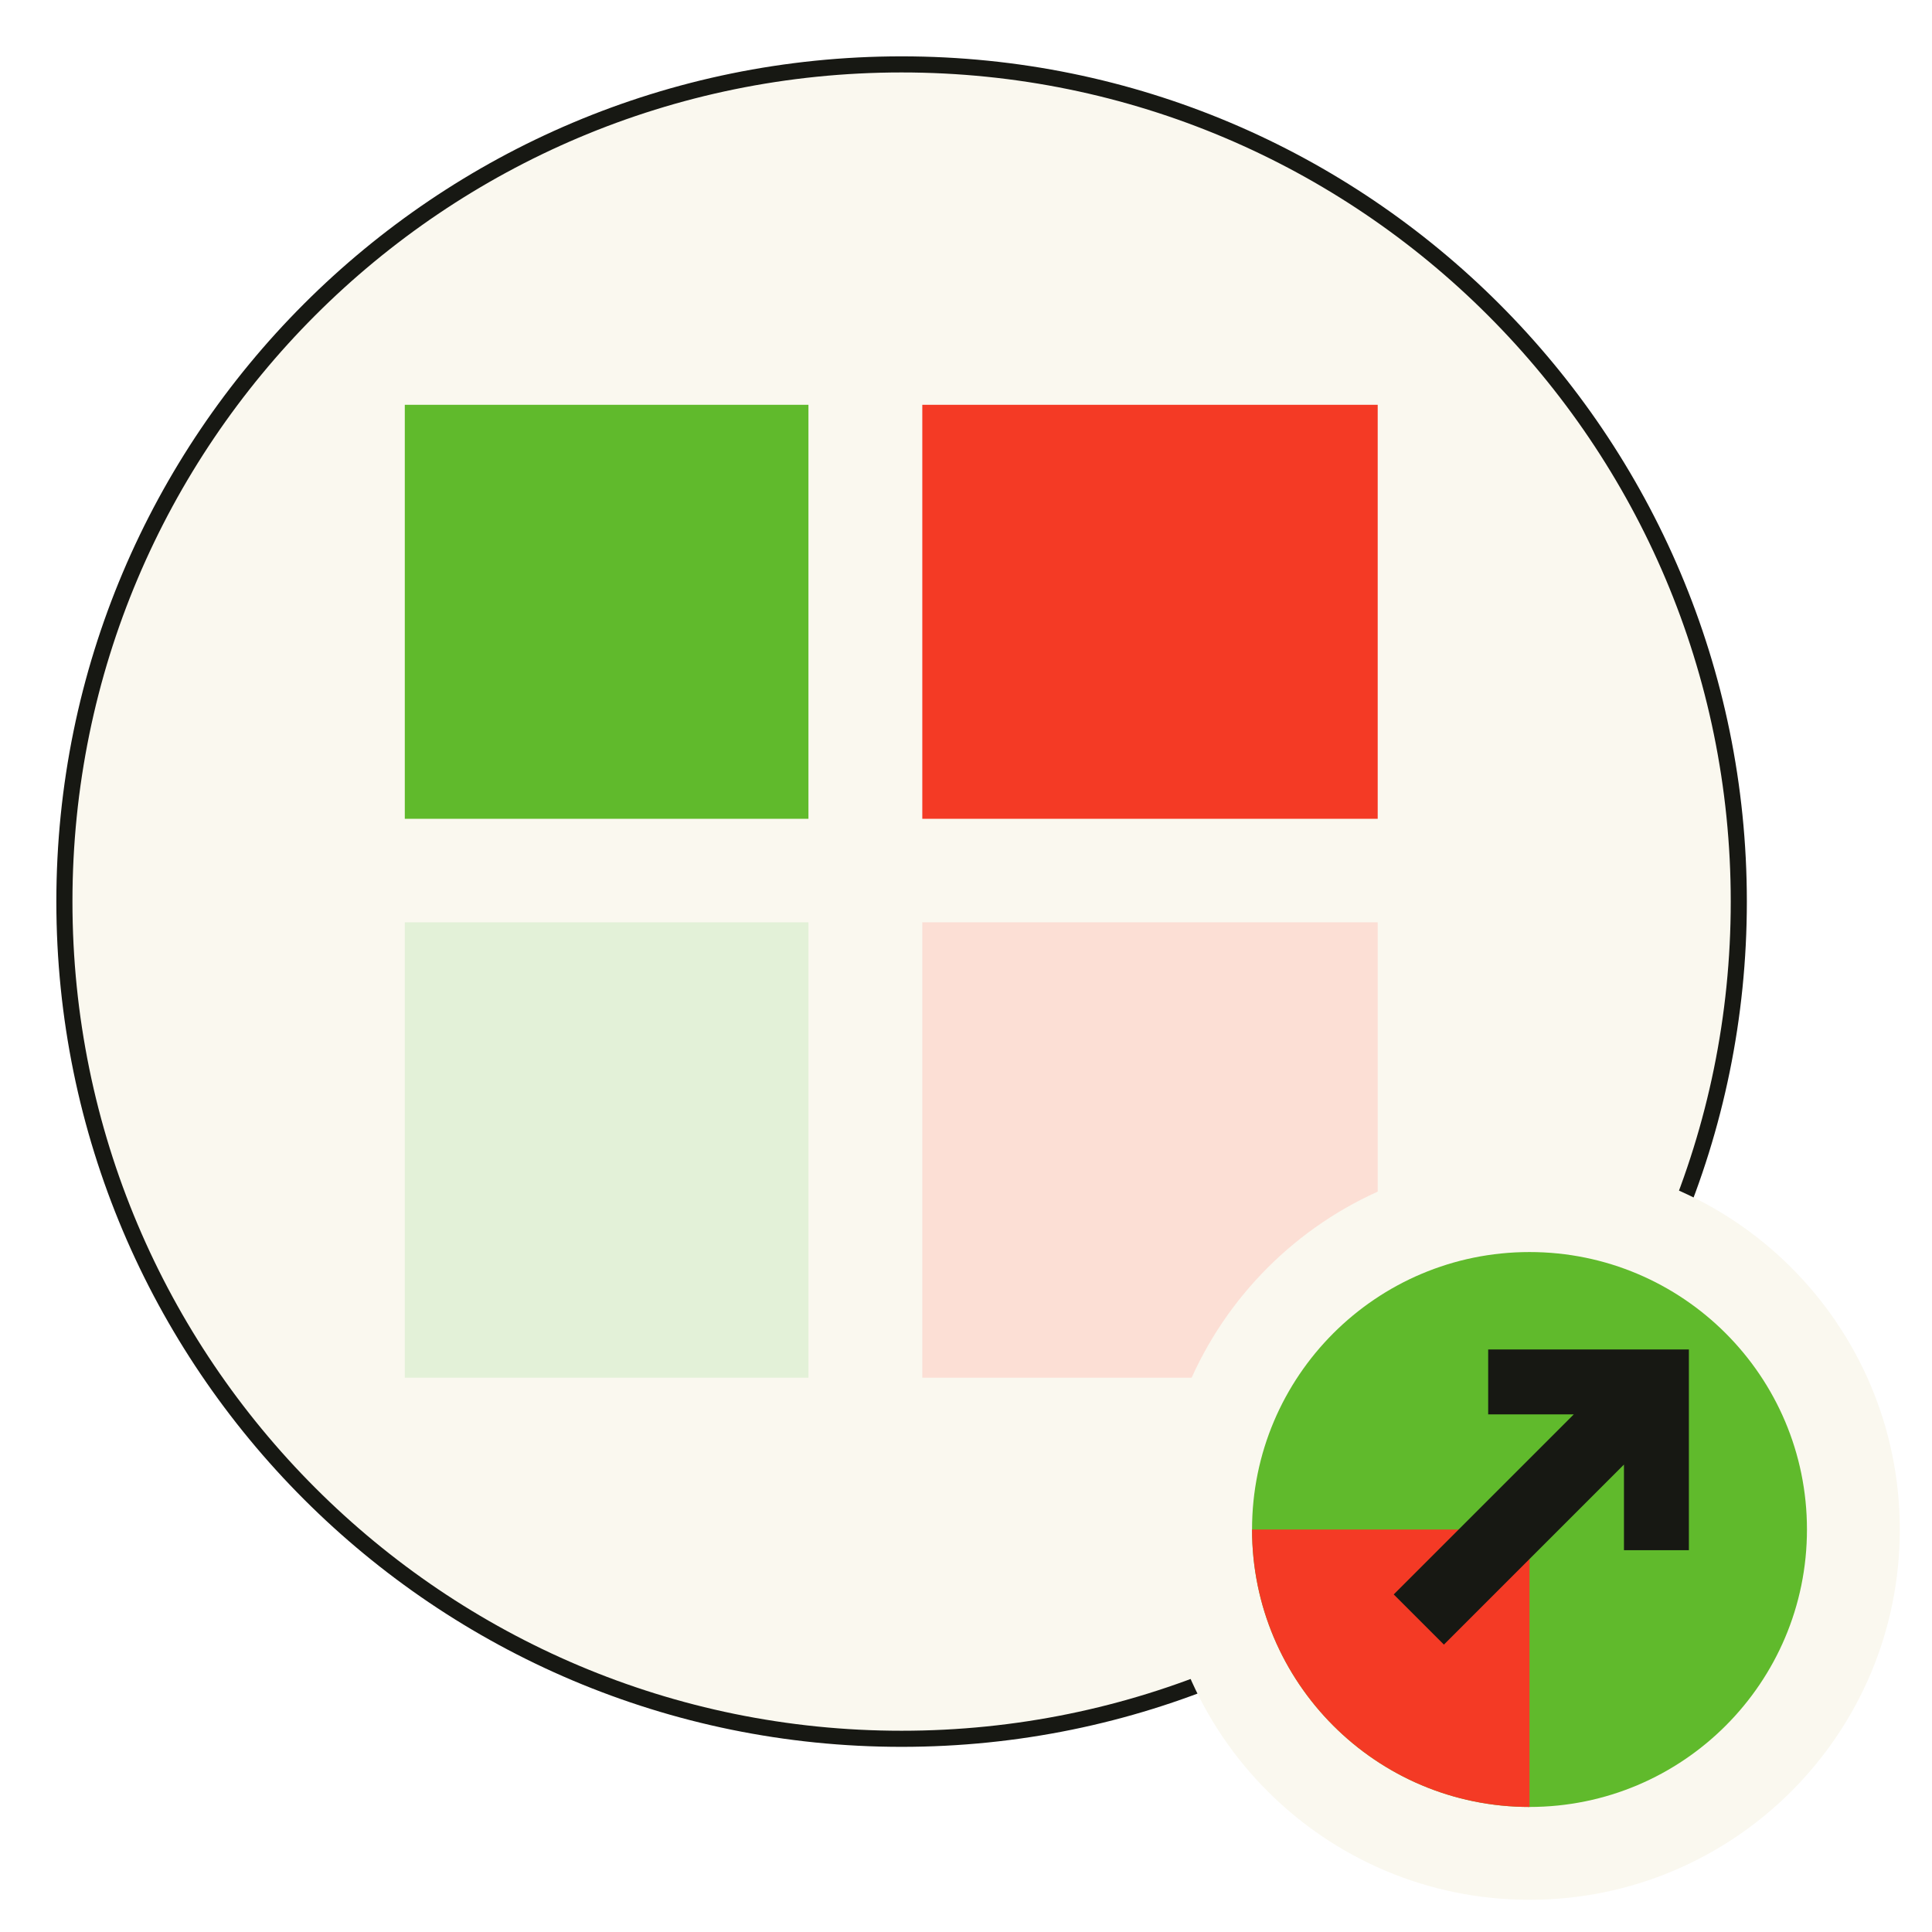
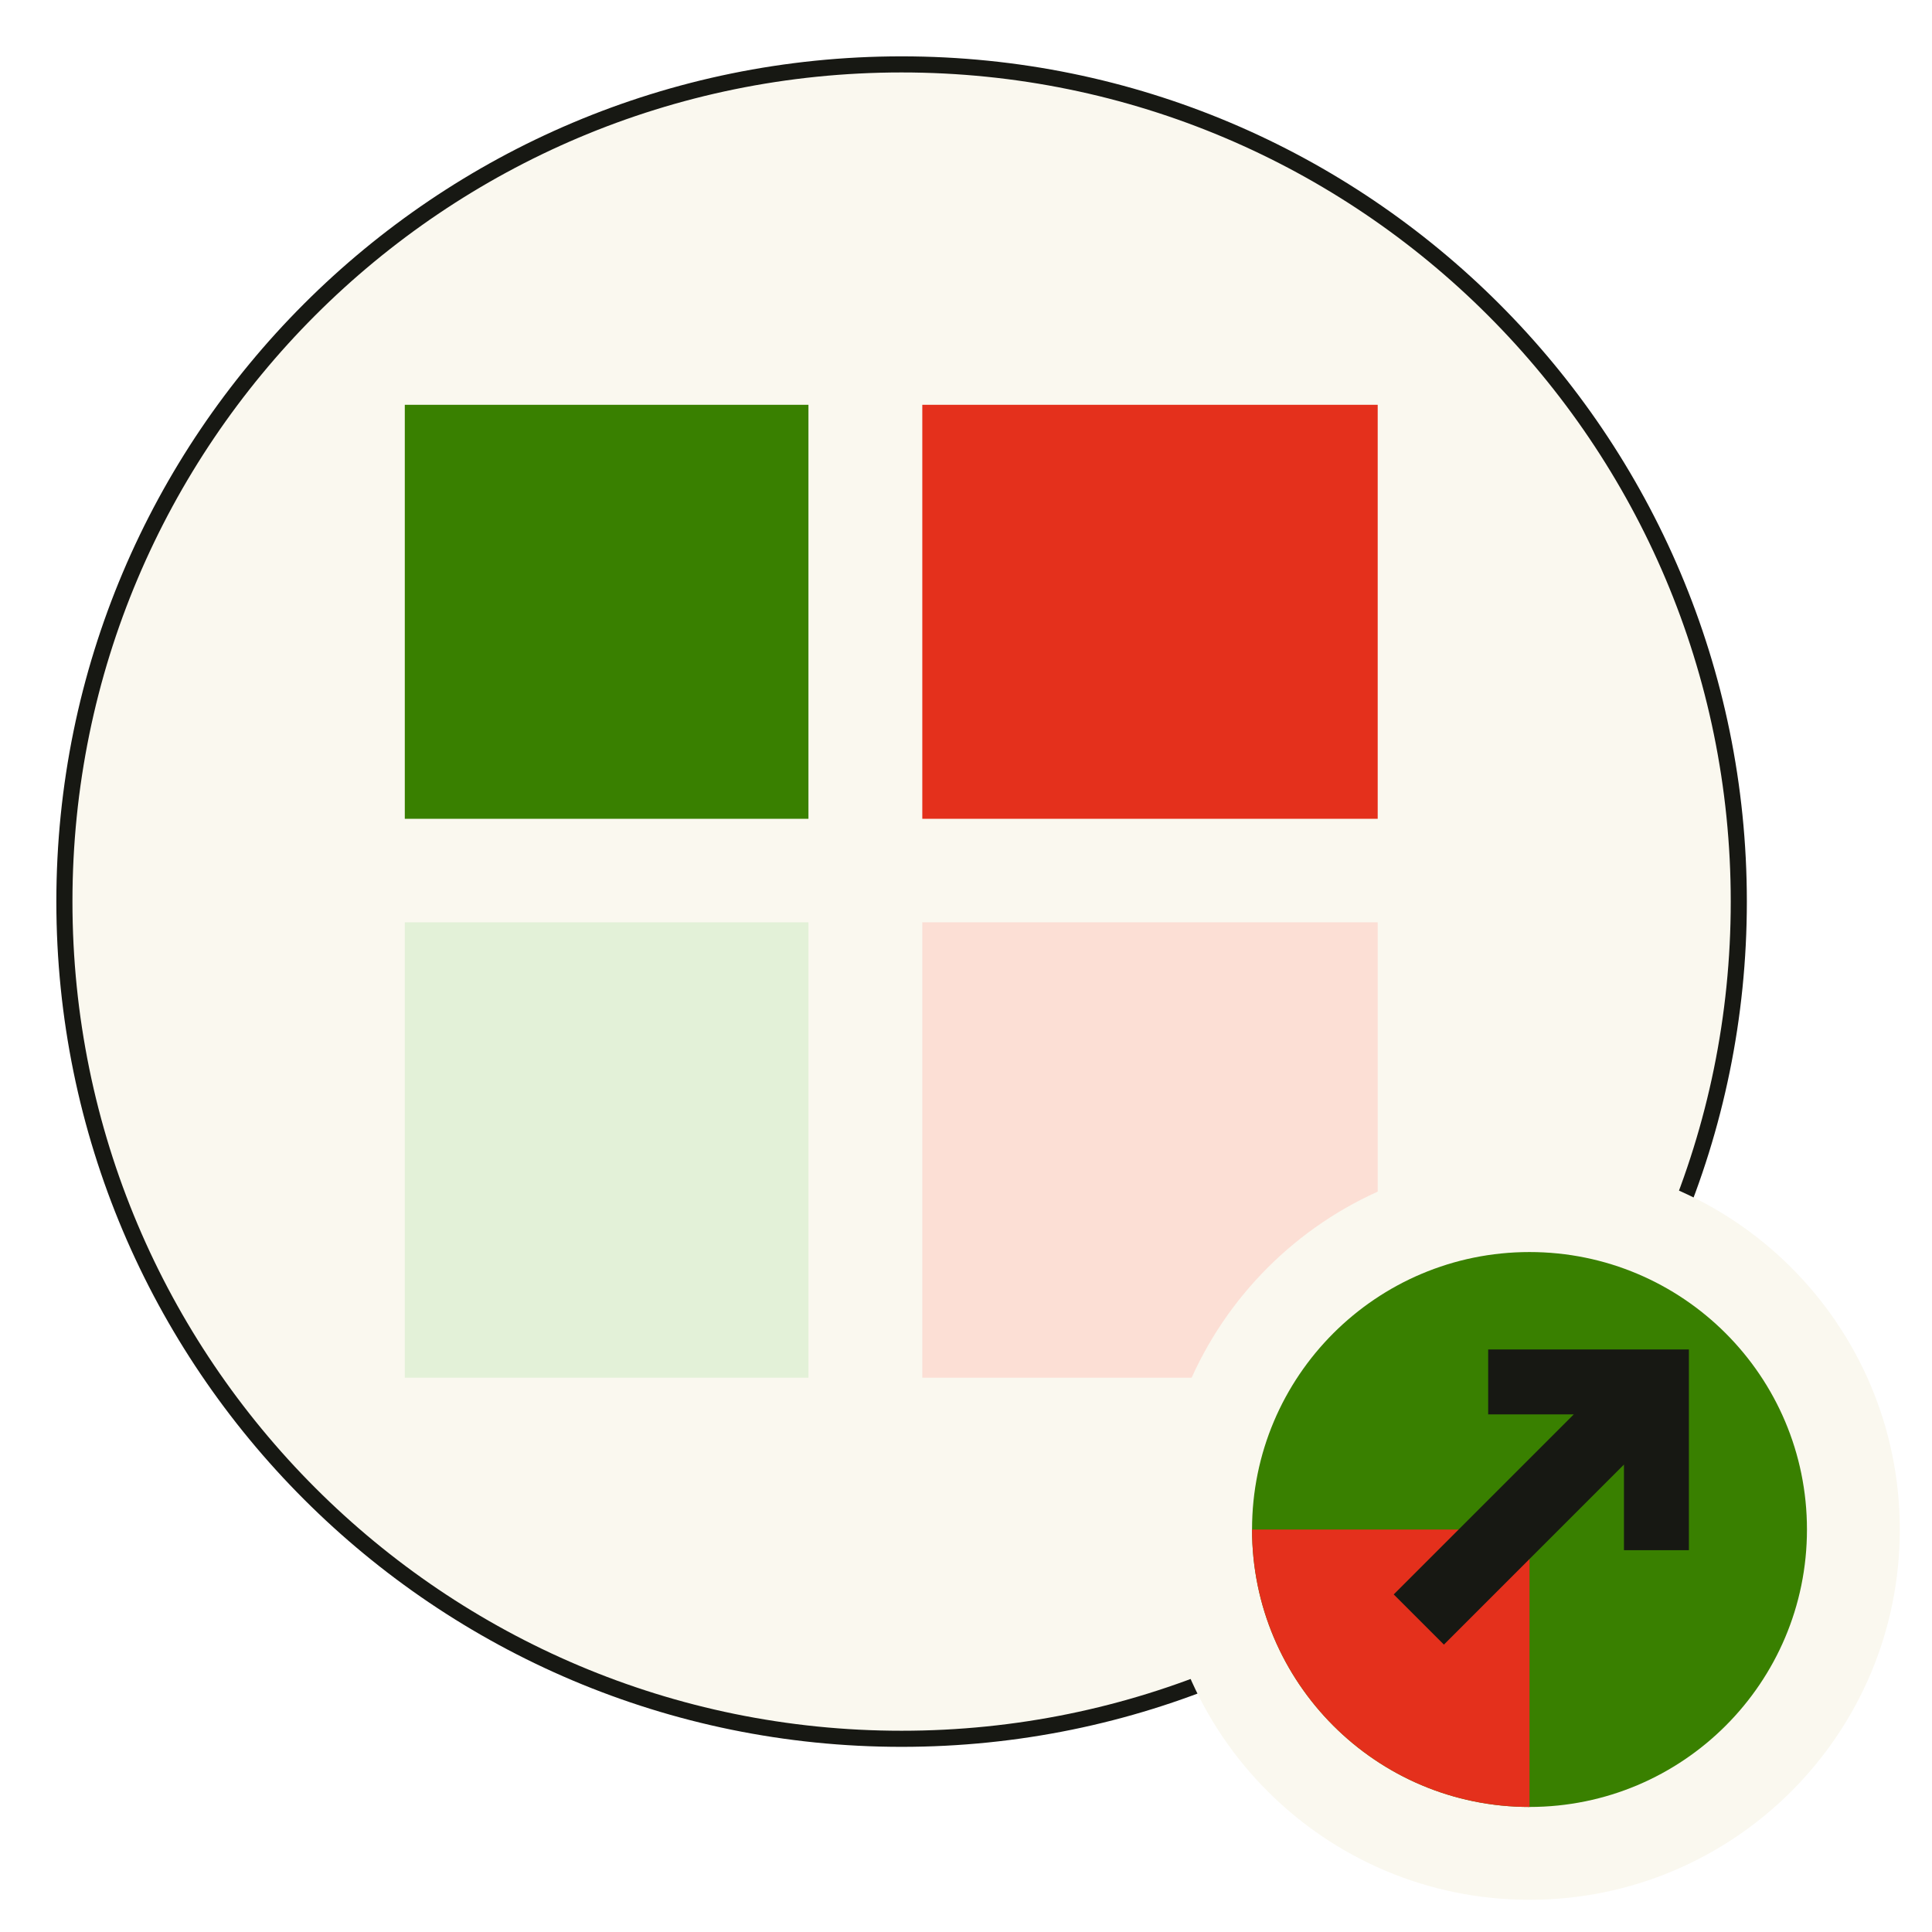
<svg xmlns="http://www.w3.org/2000/svg" viewBox="0 0 240 240" role="img" aria-label="The SWOT analysis, from How to improve yourself">
  <circle cx="112" cy="112" r="104" fill="#faf8ef" stroke="#171813" stroke-width="2" />
  <svg x="22" y="22" width="180" height="180" viewBox="0 0 140 140">
-     <rect x="22" y="22" width="44" height="44" rx="0" fill="#60ba2c" stroke="none" />
-     <rect x="72" y="22" width="44" height="44" rx="0" fill="#f43a25" stroke="none" />
+     <rect x="22" y="22" width="44" height="44" rx="0" fill="#398000" stroke="none" />
+     <rect x="72" y="22" width="44" height="44" rx="0" fill="#e4301c" stroke="none" />
    <rect x="22" y="72" width="44" height="44" rx="0" fill="#e3f1d8" stroke="none" />
    <rect x="72" y="72" width="44" height="44" rx="0" fill="#fcdfd5" stroke="none" />
    <path d="M64 20V118M20 65H118" fill="none" stroke="#faf8ef" stroke-width="6" />
  </svg>
  <circle cx="190" cy="190" r="46" fill="#faf8ef" />
  <svg x="146" y="146" width="88" height="88" viewBox="0 0 240 240">
-     <circle cx="120" cy="120" r="94" fill="#60ba2c" />
-     <path d="M26 120A94 94 0 0 0 120 214V120Z" fill="#f43a25" />
+     <circle cx="120" cy="120" r="94" fill="#398000" />
+     <path d="M26 120A94 94 0 0 0 120 214V120Z" fill="#e4301c" />
    <path d="M74 142L135 81H106V59H174V127H152V98L91 159Z" fill="#171813" />
  </svg>
</svg>
